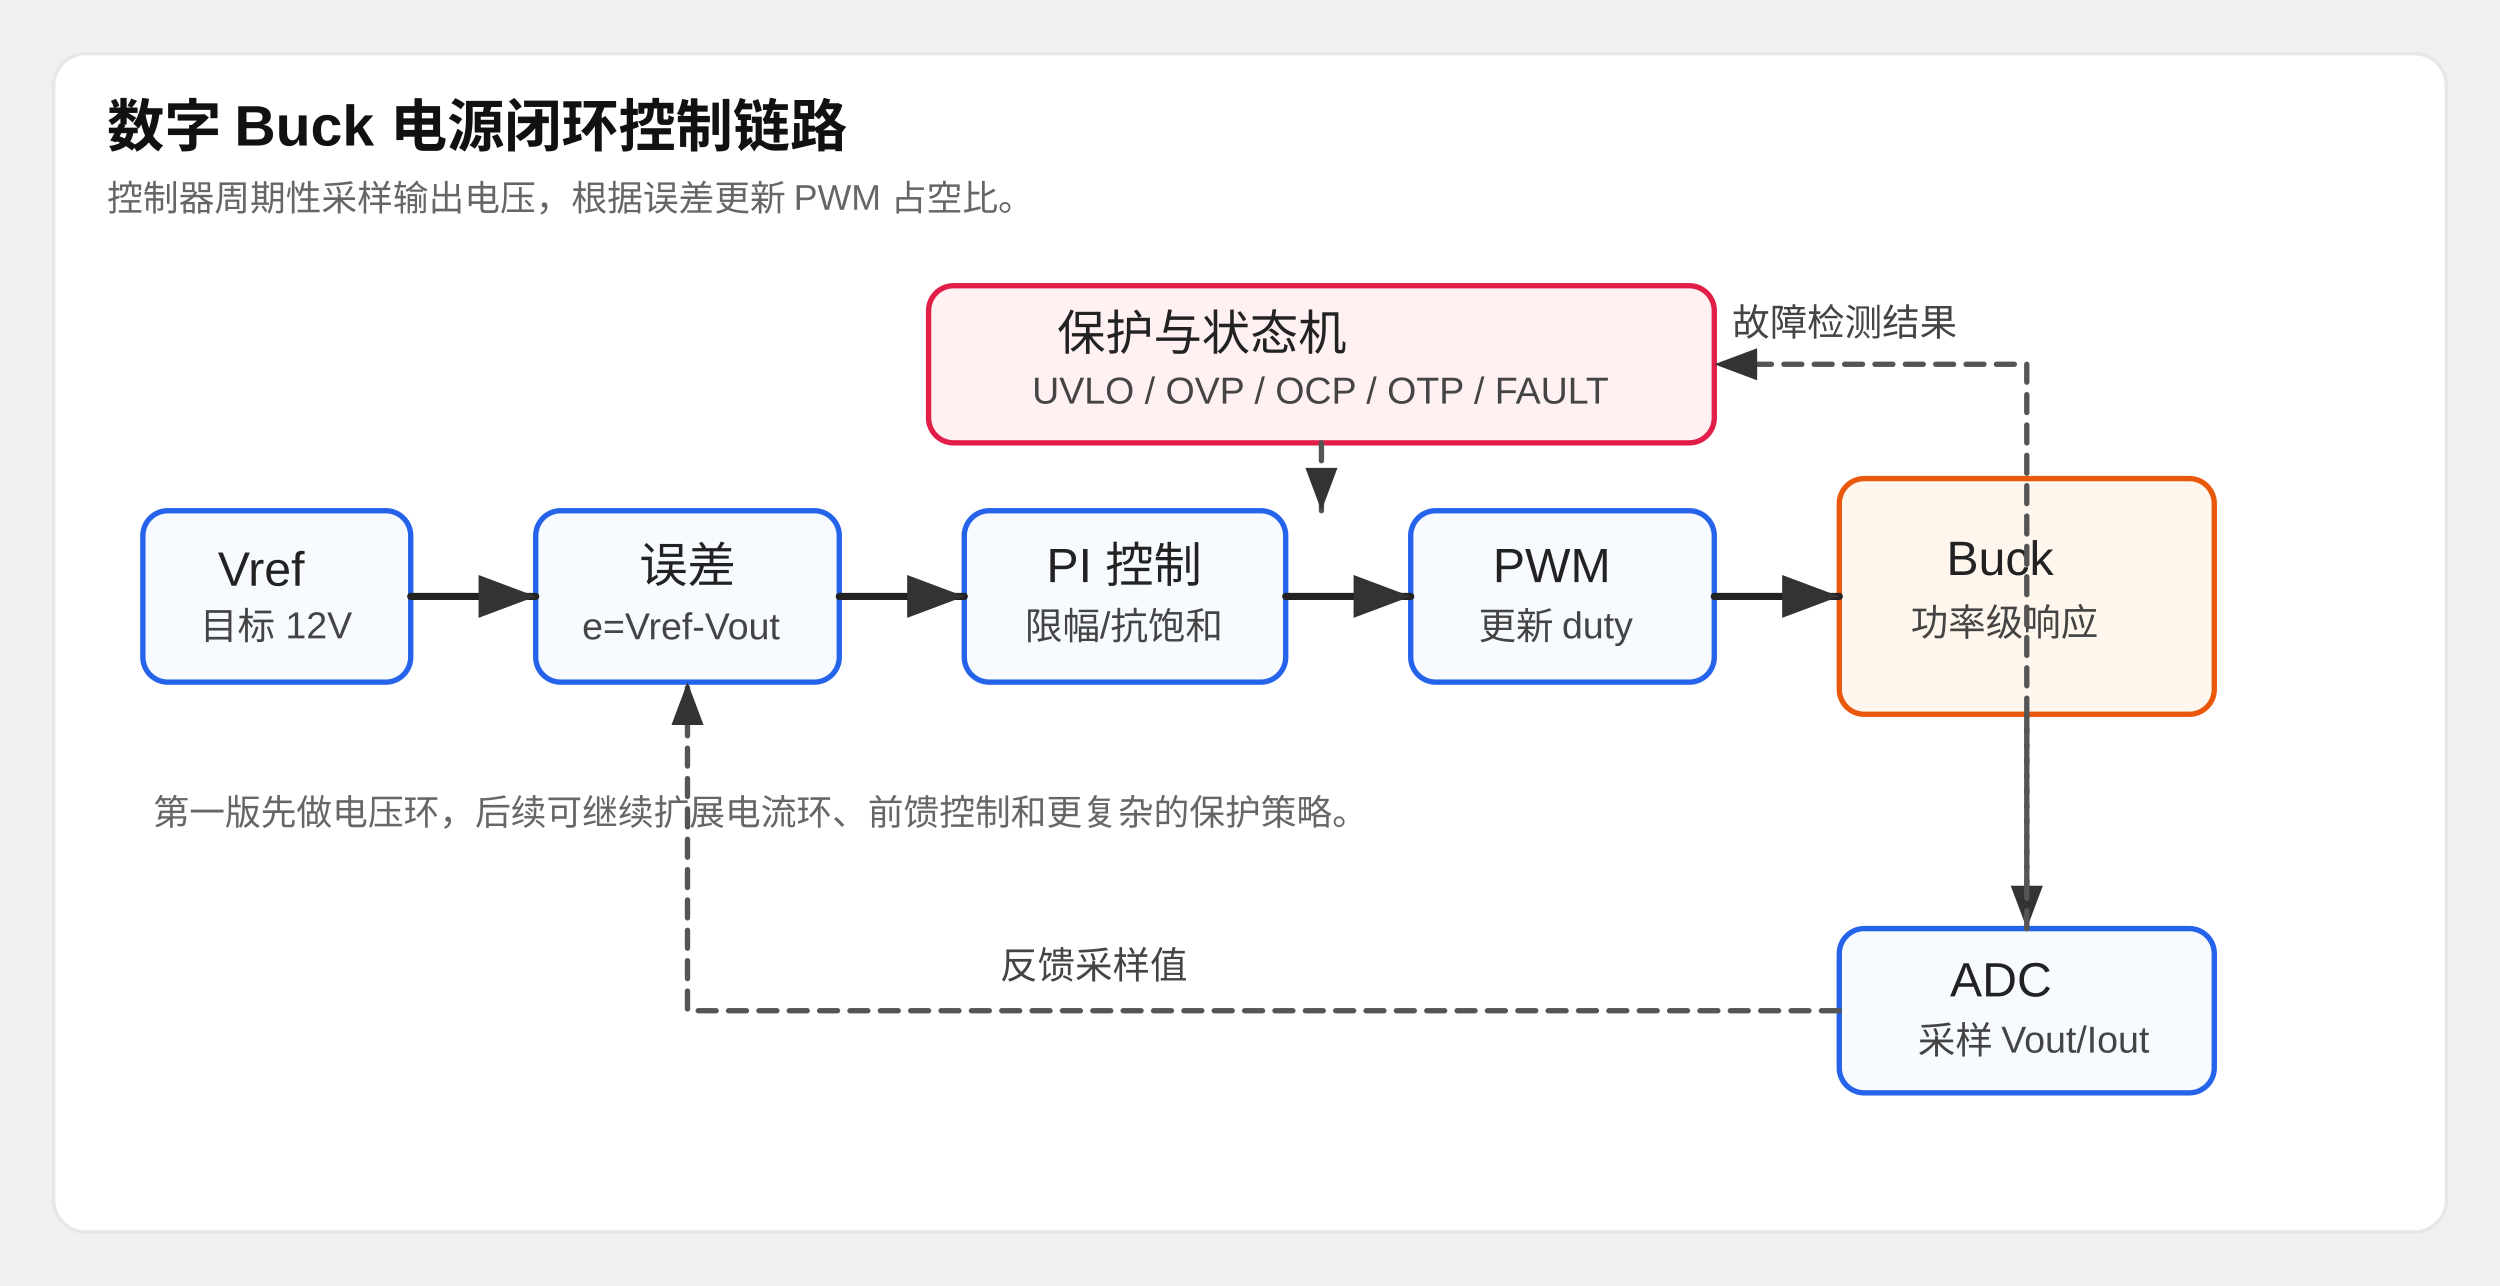
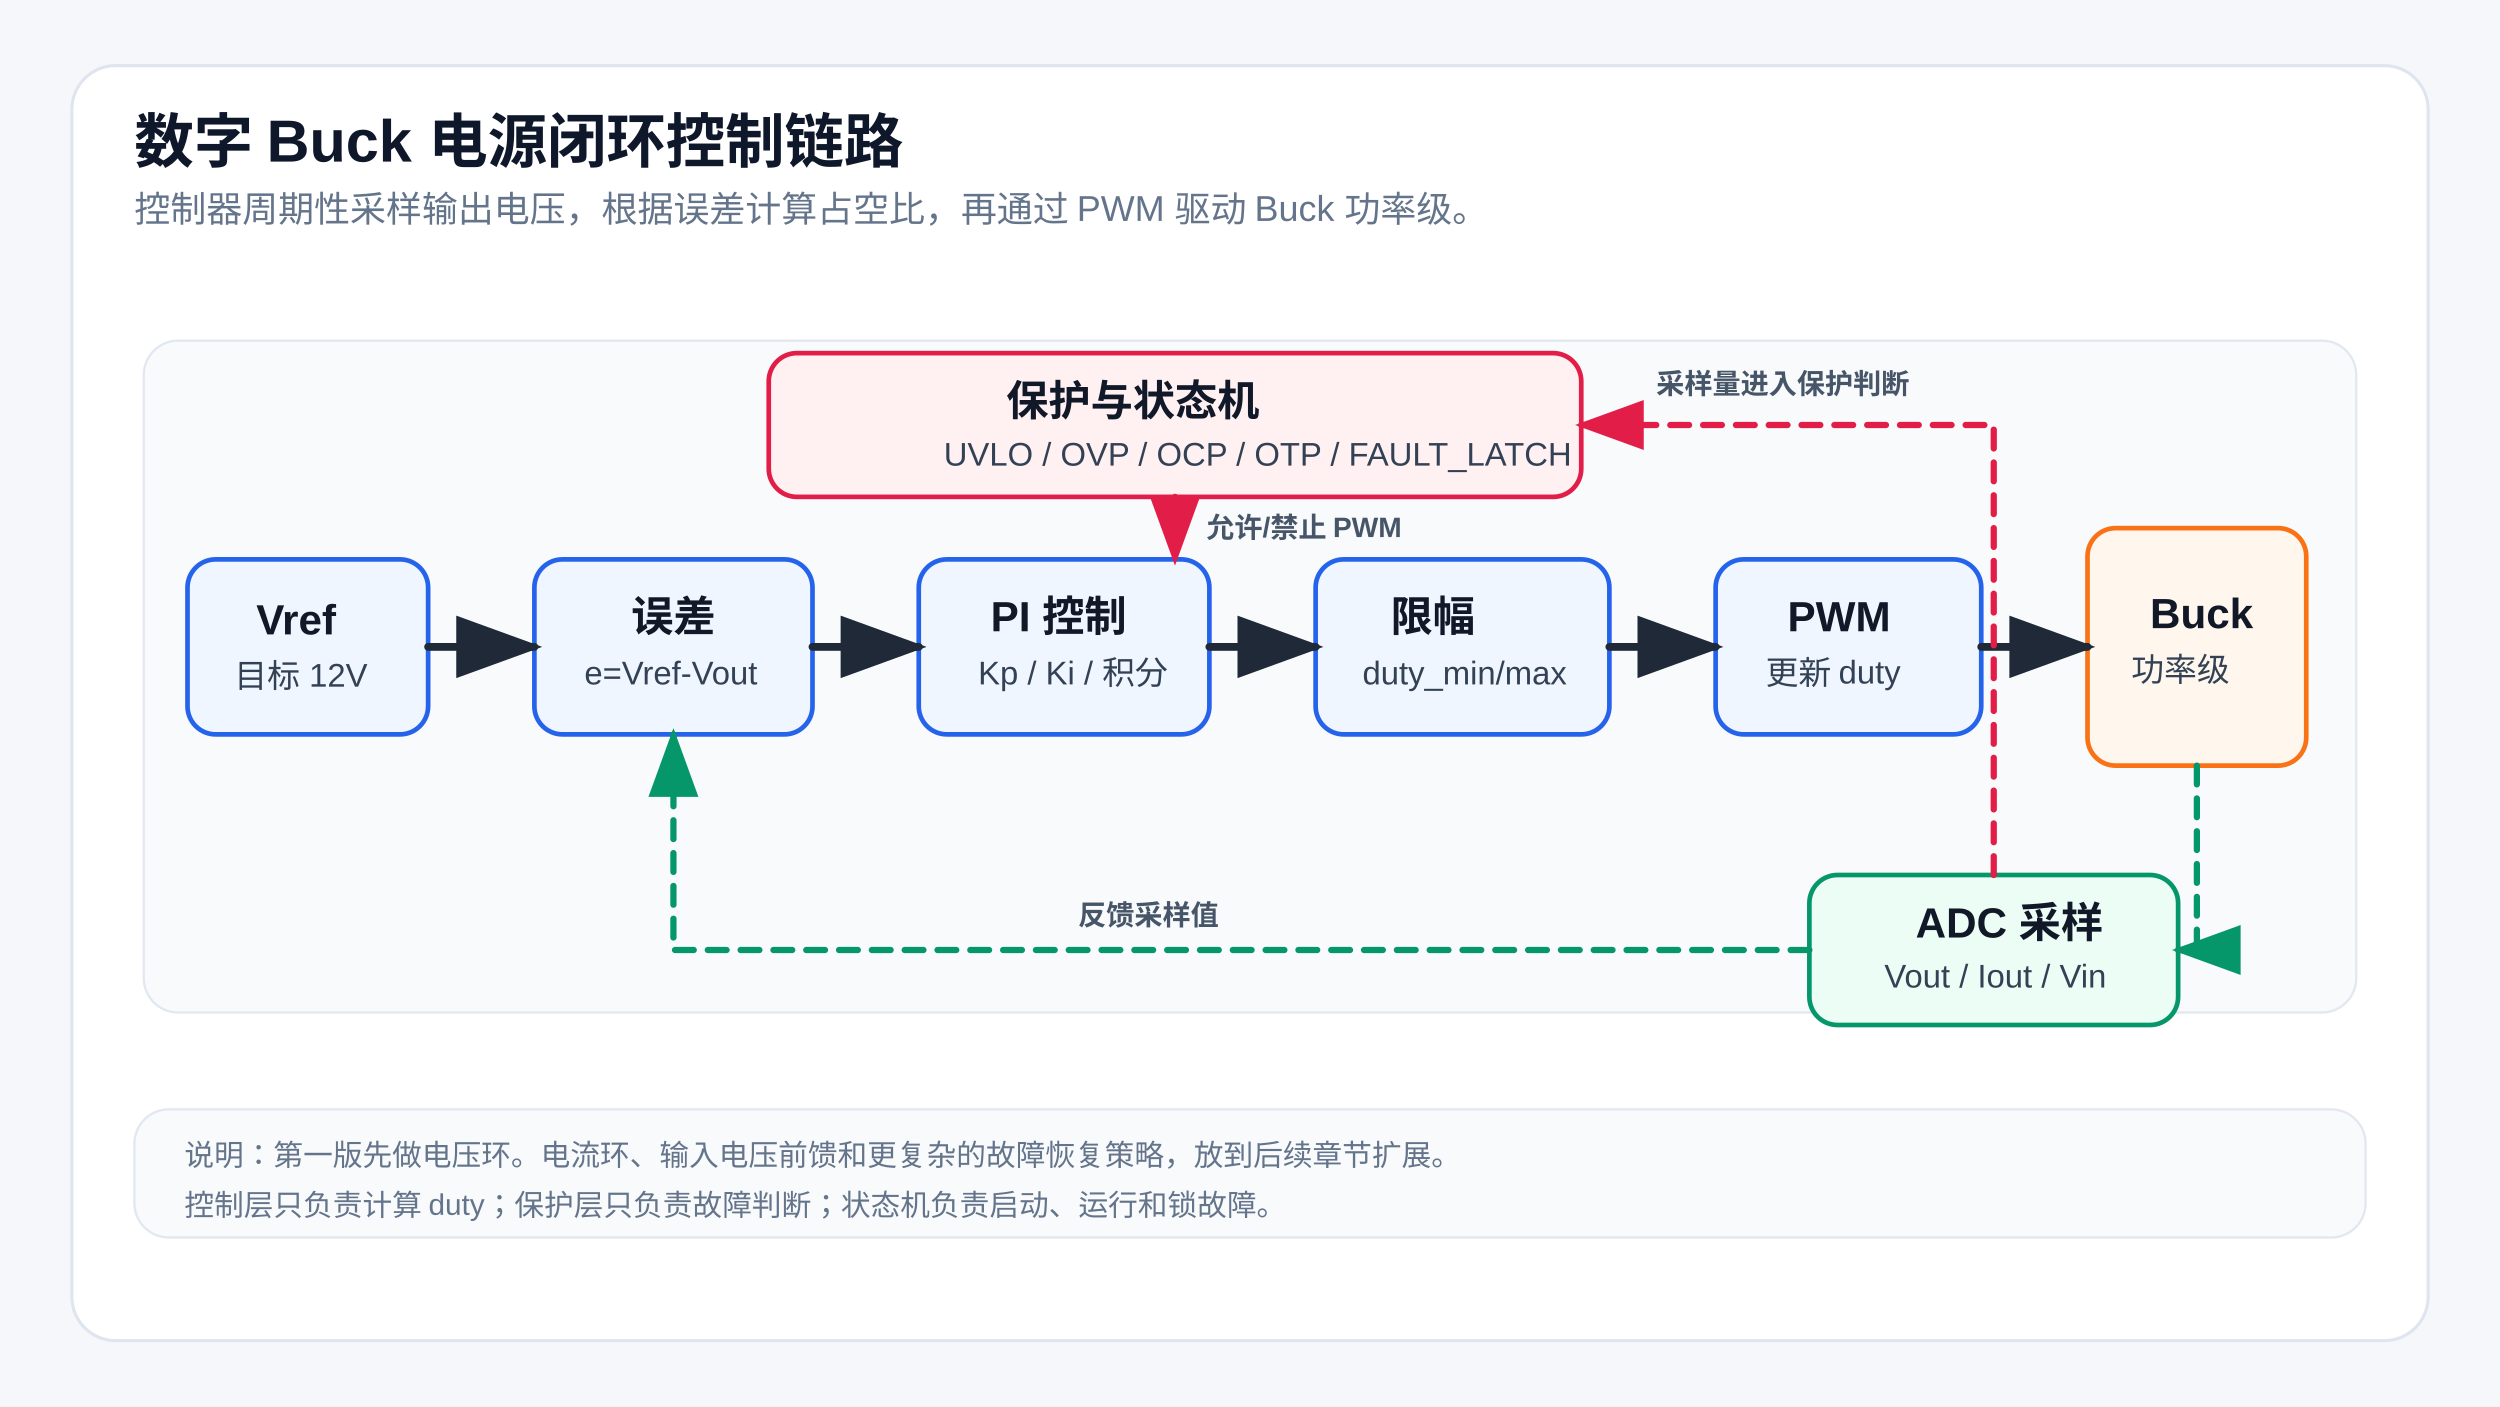
- <svg xmlns="http://www.w3.org/2000/svg" width="1400" height="720" viewBox="0 0 1400 720">
+ <svg xmlns="http://www.w3.org/2000/svg" width="1600" height="900" viewBox="0 0 1600 900">
  <defs>
-     <marker id="arrow" markerWidth="10" markerHeight="10" refX="8" refY="3" orient="auto" markerUnits="strokeWidth">
-       <path d="M0,0 L0,6 L8,3 z" fill="#333" />
+     <marker id="arrow-dark" markerWidth="12" markerHeight="12" refX="10" refY="4" orient="auto" markerUnits="strokeWidth">
+       <path d="M0,0 L0,8 L11,4 z" fill="#1f2937" />
+     </marker>
+     <marker id="arrow-green" markerWidth="12" markerHeight="12" refX="10" refY="4" orient="auto" markerUnits="strokeWidth">
+       <path d="M0,0 L0,8 L11,4 z" fill="#059669" />
+     </marker>
+     <marker id="arrow-red" markerWidth="12" markerHeight="12" refX="10" refY="4" orient="auto" markerUnits="strokeWidth">
+       <path d="M0,0 L0,8 L11,4 z" fill="#e11d48" />
    </marker>
    <style>
-       .box{fill:#f7fbff;stroke:#2563eb;stroke-width:3;rx:14}
-       .plant{fill:#fff7ed;stroke:#ea580c;stroke-width:3;rx:14}
-       .protect{fill:#fff1f2;stroke:#e11d48;stroke-width:3;rx:14}
-       .line{stroke:#222;stroke-width:4;fill:none;marker-end:url(#arrow);stroke-linecap:round;stroke-linejoin:round}
-       .feedback{stroke:#555;stroke-width:3;fill:none;marker-end:url(#arrow);stroke-dasharray:10 7;stroke-linecap:round;stroke-linejoin:round}
-       .title{font-family:"Microsoft YaHei",Arial,sans-serif;font-size:32px;font-weight:600;fill:#111}
-       .label{font-family:"Microsoft YaHei",Arial,sans-serif;font-size:27px;fill:#222}
-       .small{font-family:"Microsoft YaHei",Arial,sans-serif;font-size:21px;fill:#444}
-       .note{font-family:"Microsoft YaHei",Arial,sans-serif;font-size:20px;fill:#666}
+       .bg{fill:#f5f7fb}
+       .card{fill:#fff;stroke:#dfe5ee;stroke-width:2;rx:28}
+       .stage{fill:#f8fafc;stroke:#e2e8f0;stroke-width:1.5;rx:22}
+       .control{fill:#eff6ff;stroke:#2563eb;stroke-width:3;rx:18}
+       .plant{fill:#fff7ed;stroke:#f97316;stroke-width:3;rx:18}
+       .sample{fill:#ecfdf5;stroke:#059669;stroke-width:3;rx:18}
+       .protect{fill:#fff1f2;stroke:#e11d48;stroke-width:3;rx:18}
+       .line{stroke:#1f2937;stroke-width:5;fill:none;stroke-linecap:round;stroke-linejoin:round;marker-end:url(#arrow-dark)}
+       .feedback{stroke:#059669;stroke-width:4;fill:none;stroke-linecap:round;stroke-linejoin:round;stroke-dasharray:12 9;marker-end:url(#arrow-green)}
+       .faultline{stroke:#e11d48;stroke-width:4;fill:none;stroke-linecap:round;stroke-linejoin:round;stroke-dasharray:12 9;marker-end:url(#arrow-red)}
+       .title{font-family:"Microsoft YaHei",Arial,sans-serif;font-size:38px;font-weight:700;fill:#0f172a}
+       .subtitle{font-family:"Microsoft YaHei",Arial,sans-serif;font-size:23px;fill:#64748b}
+       .label{font-family:"Microsoft YaHei",Arial,sans-serif;font-size:27px;font-weight:600;fill:#111827}
+       .small{font-family:"Microsoft YaHei",Arial,sans-serif;font-size:21px;fill:#334155}
+       .muted{font-family:"Microsoft YaHei",Arial,sans-serif;font-size:19px;fill:#64748b}
+       .tag{font-family:"Microsoft YaHei",Arial,sans-serif;font-size:18px;font-weight:600;fill:#475569}
    </style>
  </defs>
-   <rect x="30" y="30" width="1340" height="660" fill="#fff" stroke="#e5e7eb" stroke-width="2" rx="18" />
-   <text x="60" y="82" class="title">数字 Buck 电源闭环控制链路</text>
-   <text x="60" y="118" class="note">控制器周期性采样输出电压，根据误差更新 PWM 占空比。</text>
-   <rect x="80" y="286" width="150" height="96" class="box" />
-   <text x="122" y="328" class="label">Vref</text>
-   <text x="112" y="358" class="small">目标 12V</text>
-   <rect x="300" y="286" width="170" height="96" class="box" />
-   <text x="358" y="326" class="label">误差</text>
-   <text x="326" y="358" class="small">e=Vref-Vout</text>
-   <rect x="540" y="286" width="180" height="96" class="box" />
-   <text x="586" y="326" class="label">PI 控制</text>
-   <text x="574" y="358" class="small">限幅/抗饱和</text>
-   <rect x="790" y="286" width="170" height="96" class="box" />
-   <text x="836" y="326" class="label">PWM</text>
-   <text x="828" y="358" class="small">更新 duty</text>
-   <rect x="1030" y="268" width="210" height="132" class="plant" />
-   <text x="1090" y="322" class="label">Buck</text>
-   <text x="1070" y="356" class="small">功率级响应</text>
-   <line x1="230" y1="334" x2="300" y2="334" class="line" />
-   <line x1="470" y1="334" x2="540" y2="334" class="line" />
-   <line x1="720" y1="334" x2="790" y2="334" class="line" />
-   <line x1="960" y1="334" x2="1030" y2="334" class="line" />
-   <rect x="1030" y="520" width="210" height="92" class="box" />
-   <text x="1092" y="558" class="label">ADC</text>
-   <text x="1074" y="590" class="small">采样 Vout/Iout</text>
-   <path d="M1135 400 L1135 520" class="feedback" />
-   <path d="M1030 566 L385 566 L385 382" class="feedback" />
-   <text x="560" y="548" class="small">反馈采样值</text>
-   <rect x="520" y="160" width="440" height="88" class="protect" />
-   <text x="592" y="196" class="label">保护与状态机</text>
-   <text x="578" y="226" class="small">UVLO / OVP / OCP / OTP / FAULT</text>
-   <path d="M1135 520 L1135 204 L960 204" class="feedback" />
-   <path d="M740 248 L740 286" class="feedback" />
-   <text x="970" y="188" class="small">故障检测结果</text>
-   <text x="86" y="462" class="note">第一版先做电压环，后续可继续扩展电流环、前馈控制和更复杂的保护策略。</text>
+   <rect width="1600" height="900" class="bg" />
+   <rect x="46" y="42" width="1508" height="816" class="card" />
+   <text x="86" y="104" class="title">数字 Buck 电源闭环控制链路</text>
+   <text x="86" y="142" class="subtitle">控制器周期性采样输出电压，根据误差计算占空比，再通过 PWM 驱动 Buck 功率级。</text>
+   <rect x="92" y="218" width="1416" height="430" class="stage" />
+   <rect x="120" y="358" width="154" height="112" class="control" />
+   <text x="164" y="406" class="label">Vref</text>
+   <text x="150" y="440" class="small">目标 12V</text>
+   <rect x="342" y="358" width="178" height="112" class="control" />
+   <text x="404" y="404" class="label">误差</text>
+   <text x="374" y="438" class="small">e=Vref-Vout</text>
+   <rect x="588" y="358" width="186" height="112" class="control" />
+   <text x="634" y="404" class="label">PI 控制</text>
+   <text x="626" y="438" class="small">Kp / Ki / 积分</text>
+   <rect x="842" y="358" width="188" height="112" class="control" />
+   <text x="890" y="404" class="label">限幅</text>
+   <text x="872" y="438" class="small">duty_min/max</text>
+   <rect x="1098" y="358" width="170" height="112" class="control" />
+   <text x="1144" y="404" class="label">PWM</text>
+   <text x="1130" y="438" class="small">更新 duty</text>
+   <rect x="1336" y="338" width="140" height="152" class="plant" />
+   <text x="1376" y="402" class="label">Buck</text>
+   <text x="1364" y="436" class="small">功率级</text>
+   <line x1="274" y1="414" x2="342" y2="414" class="line" />
+   <line x1="520" y1="414" x2="588" y2="414" class="line" />
+   <line x1="774" y1="414" x2="842" y2="414" class="line" />
+   <line x1="1030" y1="414" x2="1098" y2="414" class="line" />
+   <line x1="1268" y1="414" x2="1336" y2="414" class="line" />
+   <rect x="1158" y="560" width="236" height="96" class="sample" />
+   <text x="1226" y="600" class="label">ADC 采样</text>
+   <text x="1206" y="632" class="small">Vout / Iout / Vin</text>
+   <path d="M1406 490 L1406 608 L1394 608" class="feedback" />
+   <path d="M1158 608 L431 608 L431 470" class="feedback" />
+   <text x="690" y="592" class="tag">反馈采样值</text>
+   <rect x="492" y="226" width="520" height="92" class="protect" />
+   <text x="644" y="266" class="label">保护与状态机</text>
+   <text x="604" y="298" class="small">UVLO / OVP / OCP / OTP / FAULT_LATCH</text>
+   <path d="M1276 560 L1276 272 L1012 272" class="faultline" />
+   <text x="1060" y="252" class="tag">采样量进入保护判断</text>
+   <path d="M752 318 L752 358" class="faultline" />
+   <text x="772" y="344" class="tag">允许/禁止 PWM</text>
+   <rect x="86" y="710" width="1428" height="82" class="stage" />
+   <text x="118" y="746" class="muted">说明：第一版先做电压环。电流环、输入电压前馈和更复杂的故障恢复策略，放到后续章节扩展。</text>
+   <text x="118" y="778" class="muted">控制层只负责计算 duty；保护层只负责故障判断；状态机负责启动、运行和锁故障。</text>
</svg>
